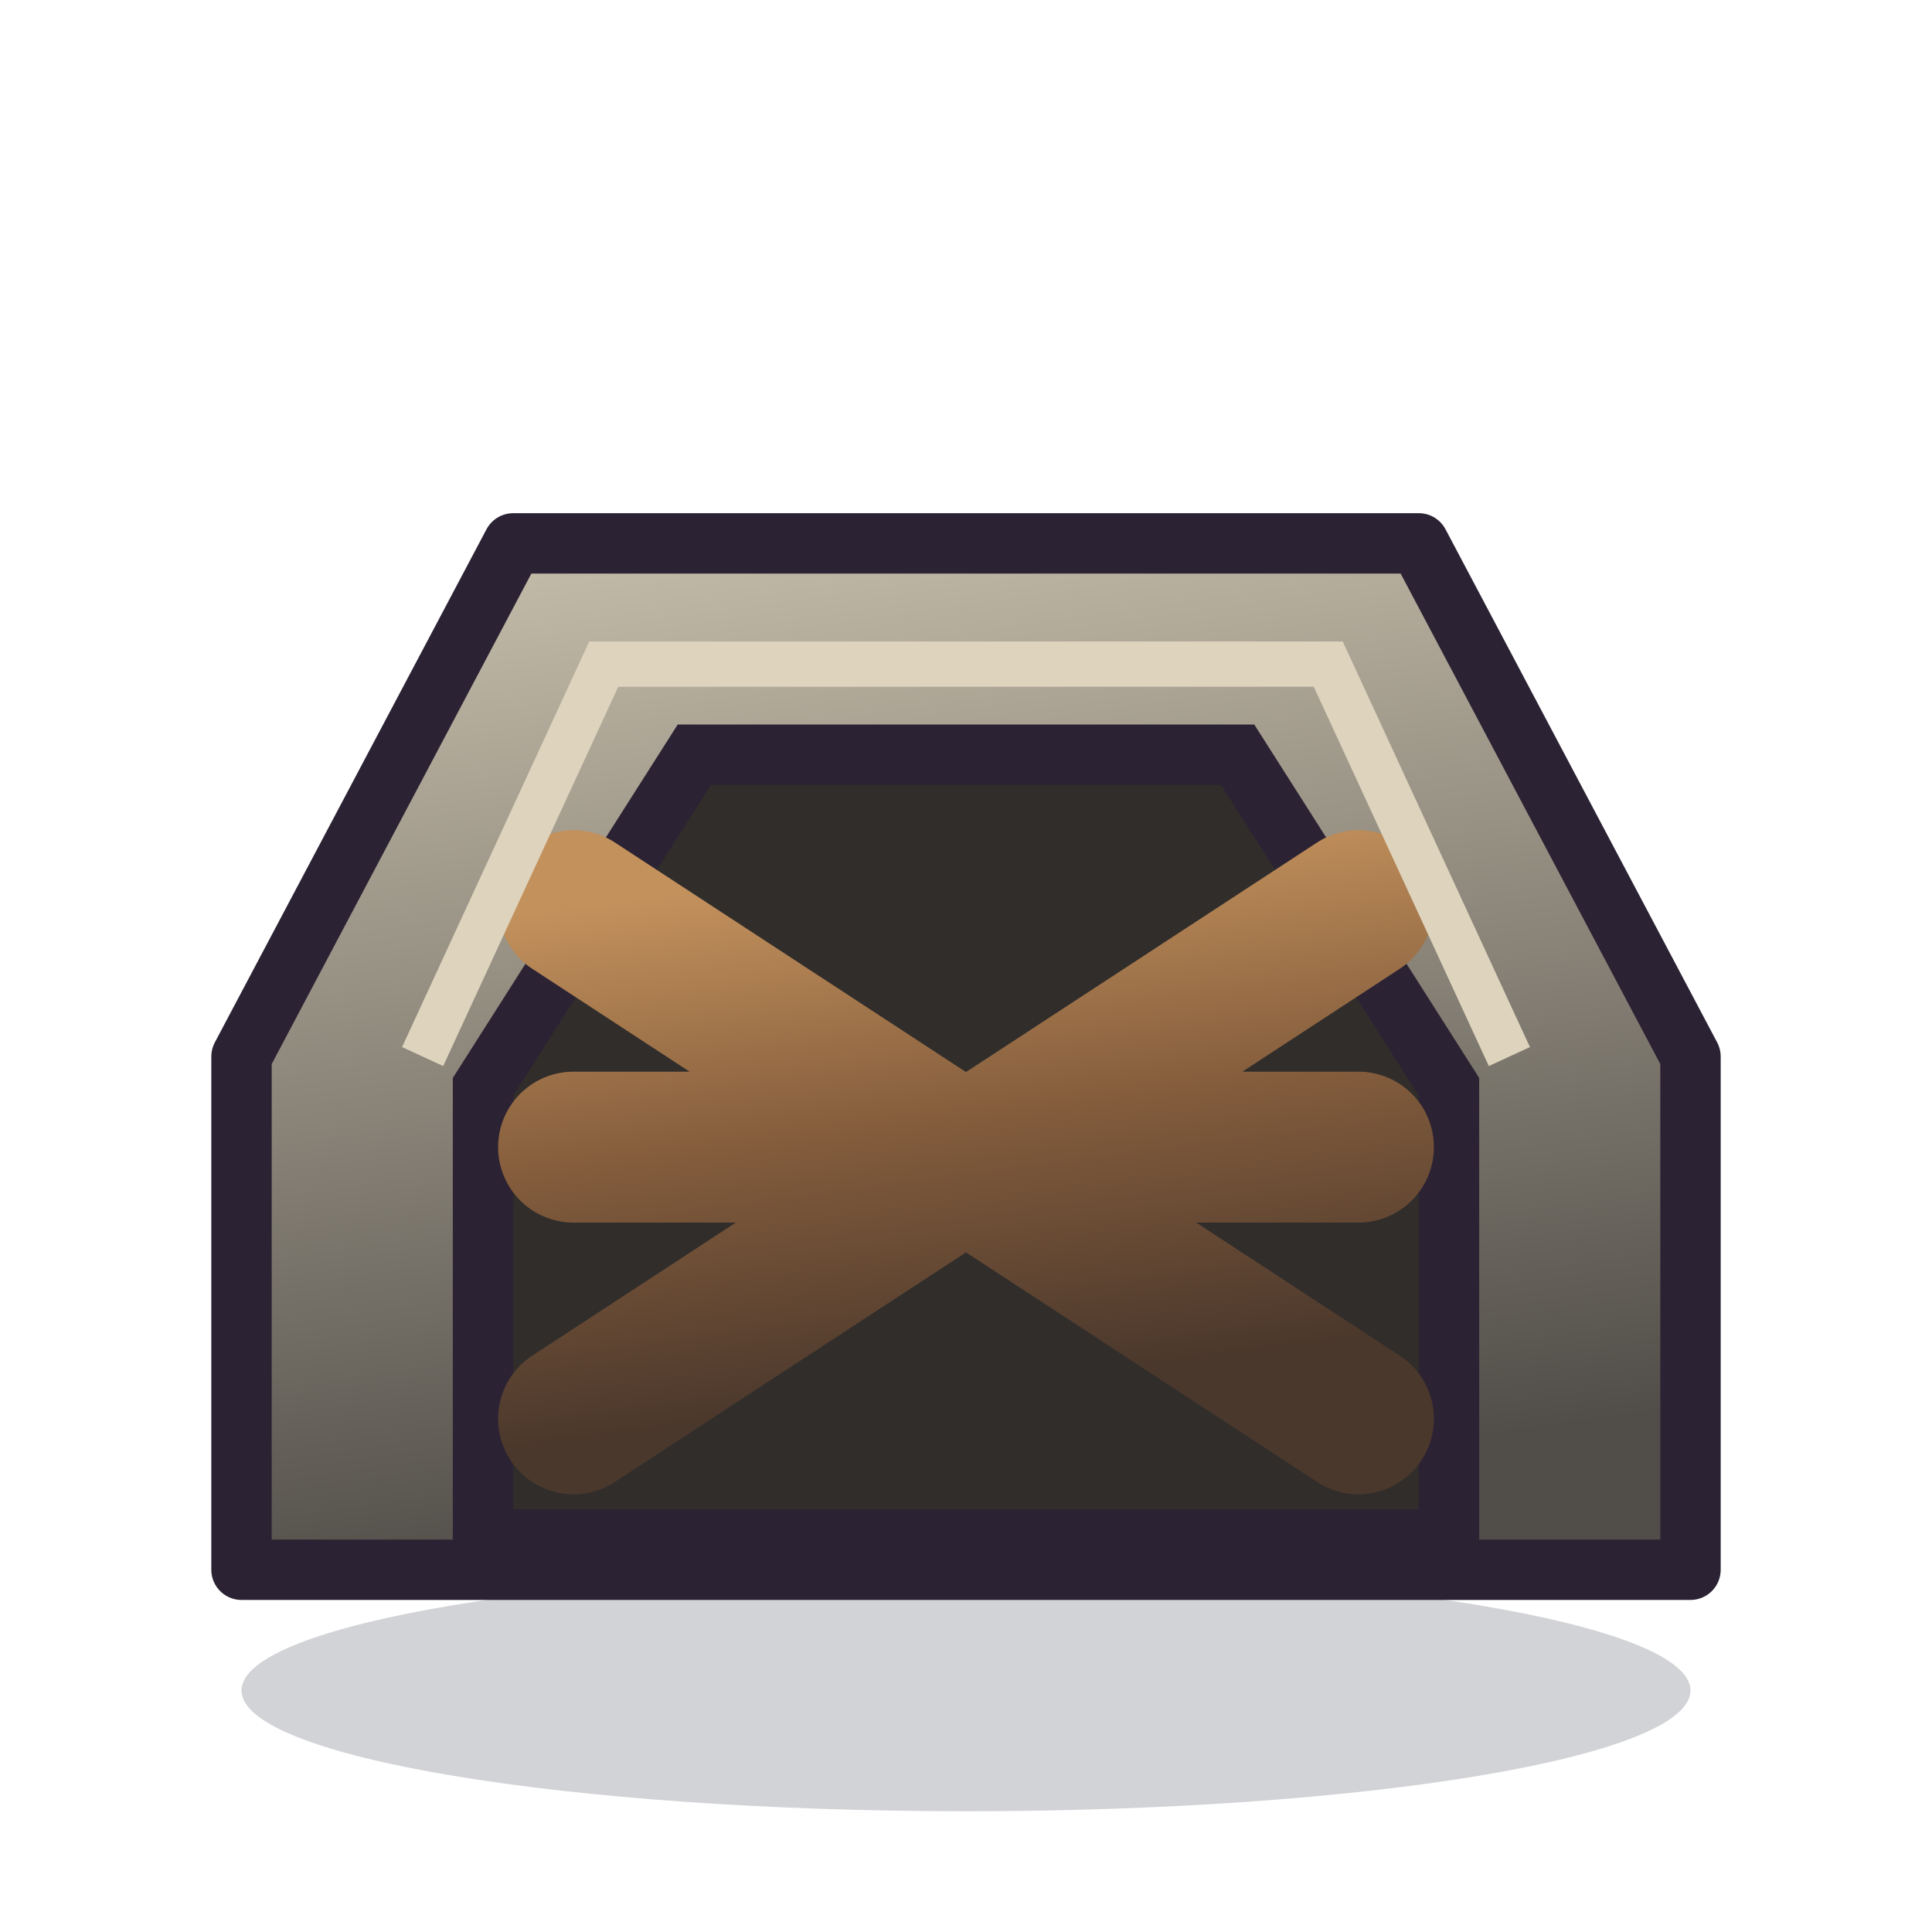
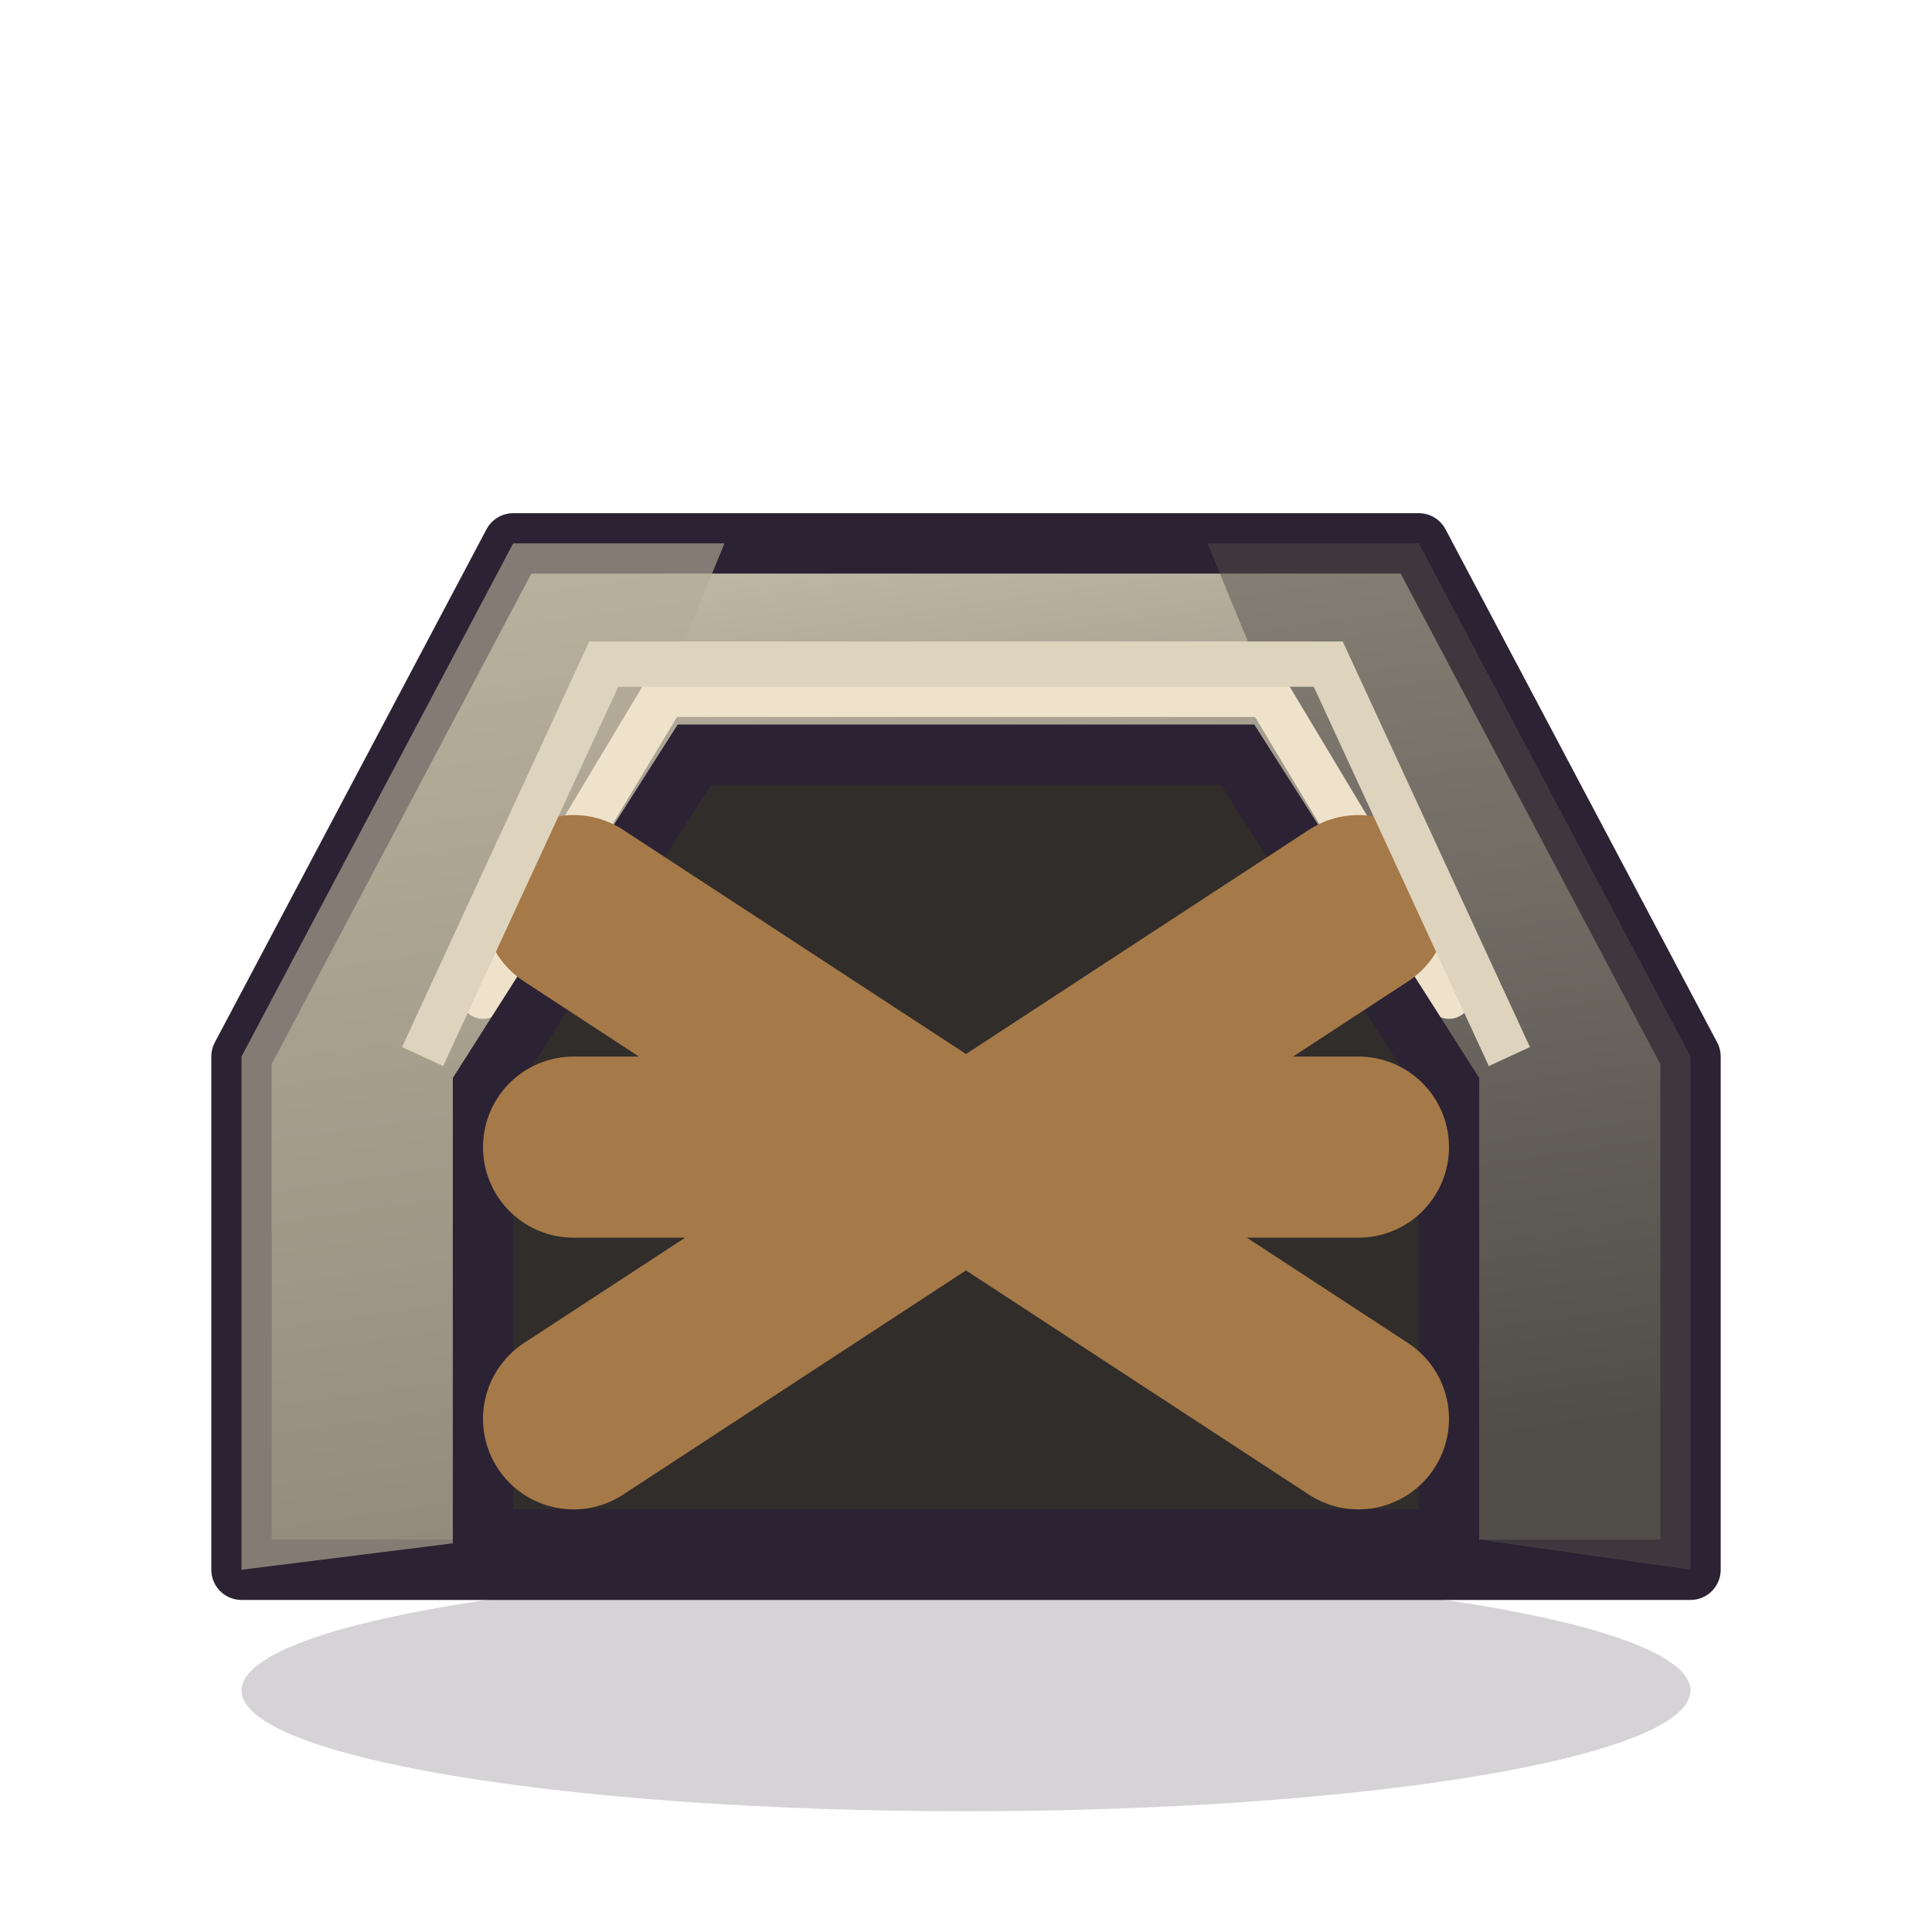
<svg xmlns="http://www.w3.org/2000/svg" width="64" height="64" viewBox="0 0 64 64">
  <defs>
    <linearGradient id="stone" x1="0" y1="0" x2=".2" y2="1">
      <stop stop-color="#c9c1ad" />
      <stop offset=".5" stop-color="#8f897d" />
      <stop offset="1" stop-color="#514e49" />
    </linearGradient>
    <linearGradient id="wood" x1="0" y1="0" x2=".2" y2="1">
      <stop stop-color="#c3915c" />
      <stop offset=".5" stop-color="#835c3c" />
      <stop offset="1" stop-color="#4b382c" />
    </linearGradient>
  </defs>
-   <ellipse cx="32" cy="56" rx="24" ry="4" fill="#202330" opacity=".2" />
+   <ellipse cx="32" cy="56" rx="24" ry="4" fill="#2b2233" opacity=".2" />
  <path d="M8 52V35L17 18H47L56 35V52Z" fill="url(#stone)" stroke="#2b2233" stroke-width="2" stroke-linejoin="round" />
+   <path d="M8 35 17 18 24 18 17 35 16 51 8 52Z" fill="#b4ab96" opacity=".65" />
+   <path d="M47 18 56 35V52L49 51 47 35 40 18Z" fill="#514e49" opacity=".5" />
+   <path d="M16 33 22 23h20l6 10" fill="none" stroke="#eee2cb" stroke-width="1.5" stroke-linecap="round" />
  <path d="M16 51V36L23 25H41L48 36V51Z" fill="#302d2b" stroke="#2b2233" stroke-width="2" />
-   <path d="M19 30 45 47M45 30 19 47M19 38h26" fill="none" stroke="url(#wood)" stroke-width="5" stroke-linecap="round" />
+   <path d="M19 30 45 47M45 30 19 47M19 38h26" fill="none" stroke="#a67948" stroke-width="6" stroke-linecap="round" />
  <path d="M14 35 20 22h24l6 13" fill="none" stroke="#ded3bd" stroke-width="1.5" />
</svg>
